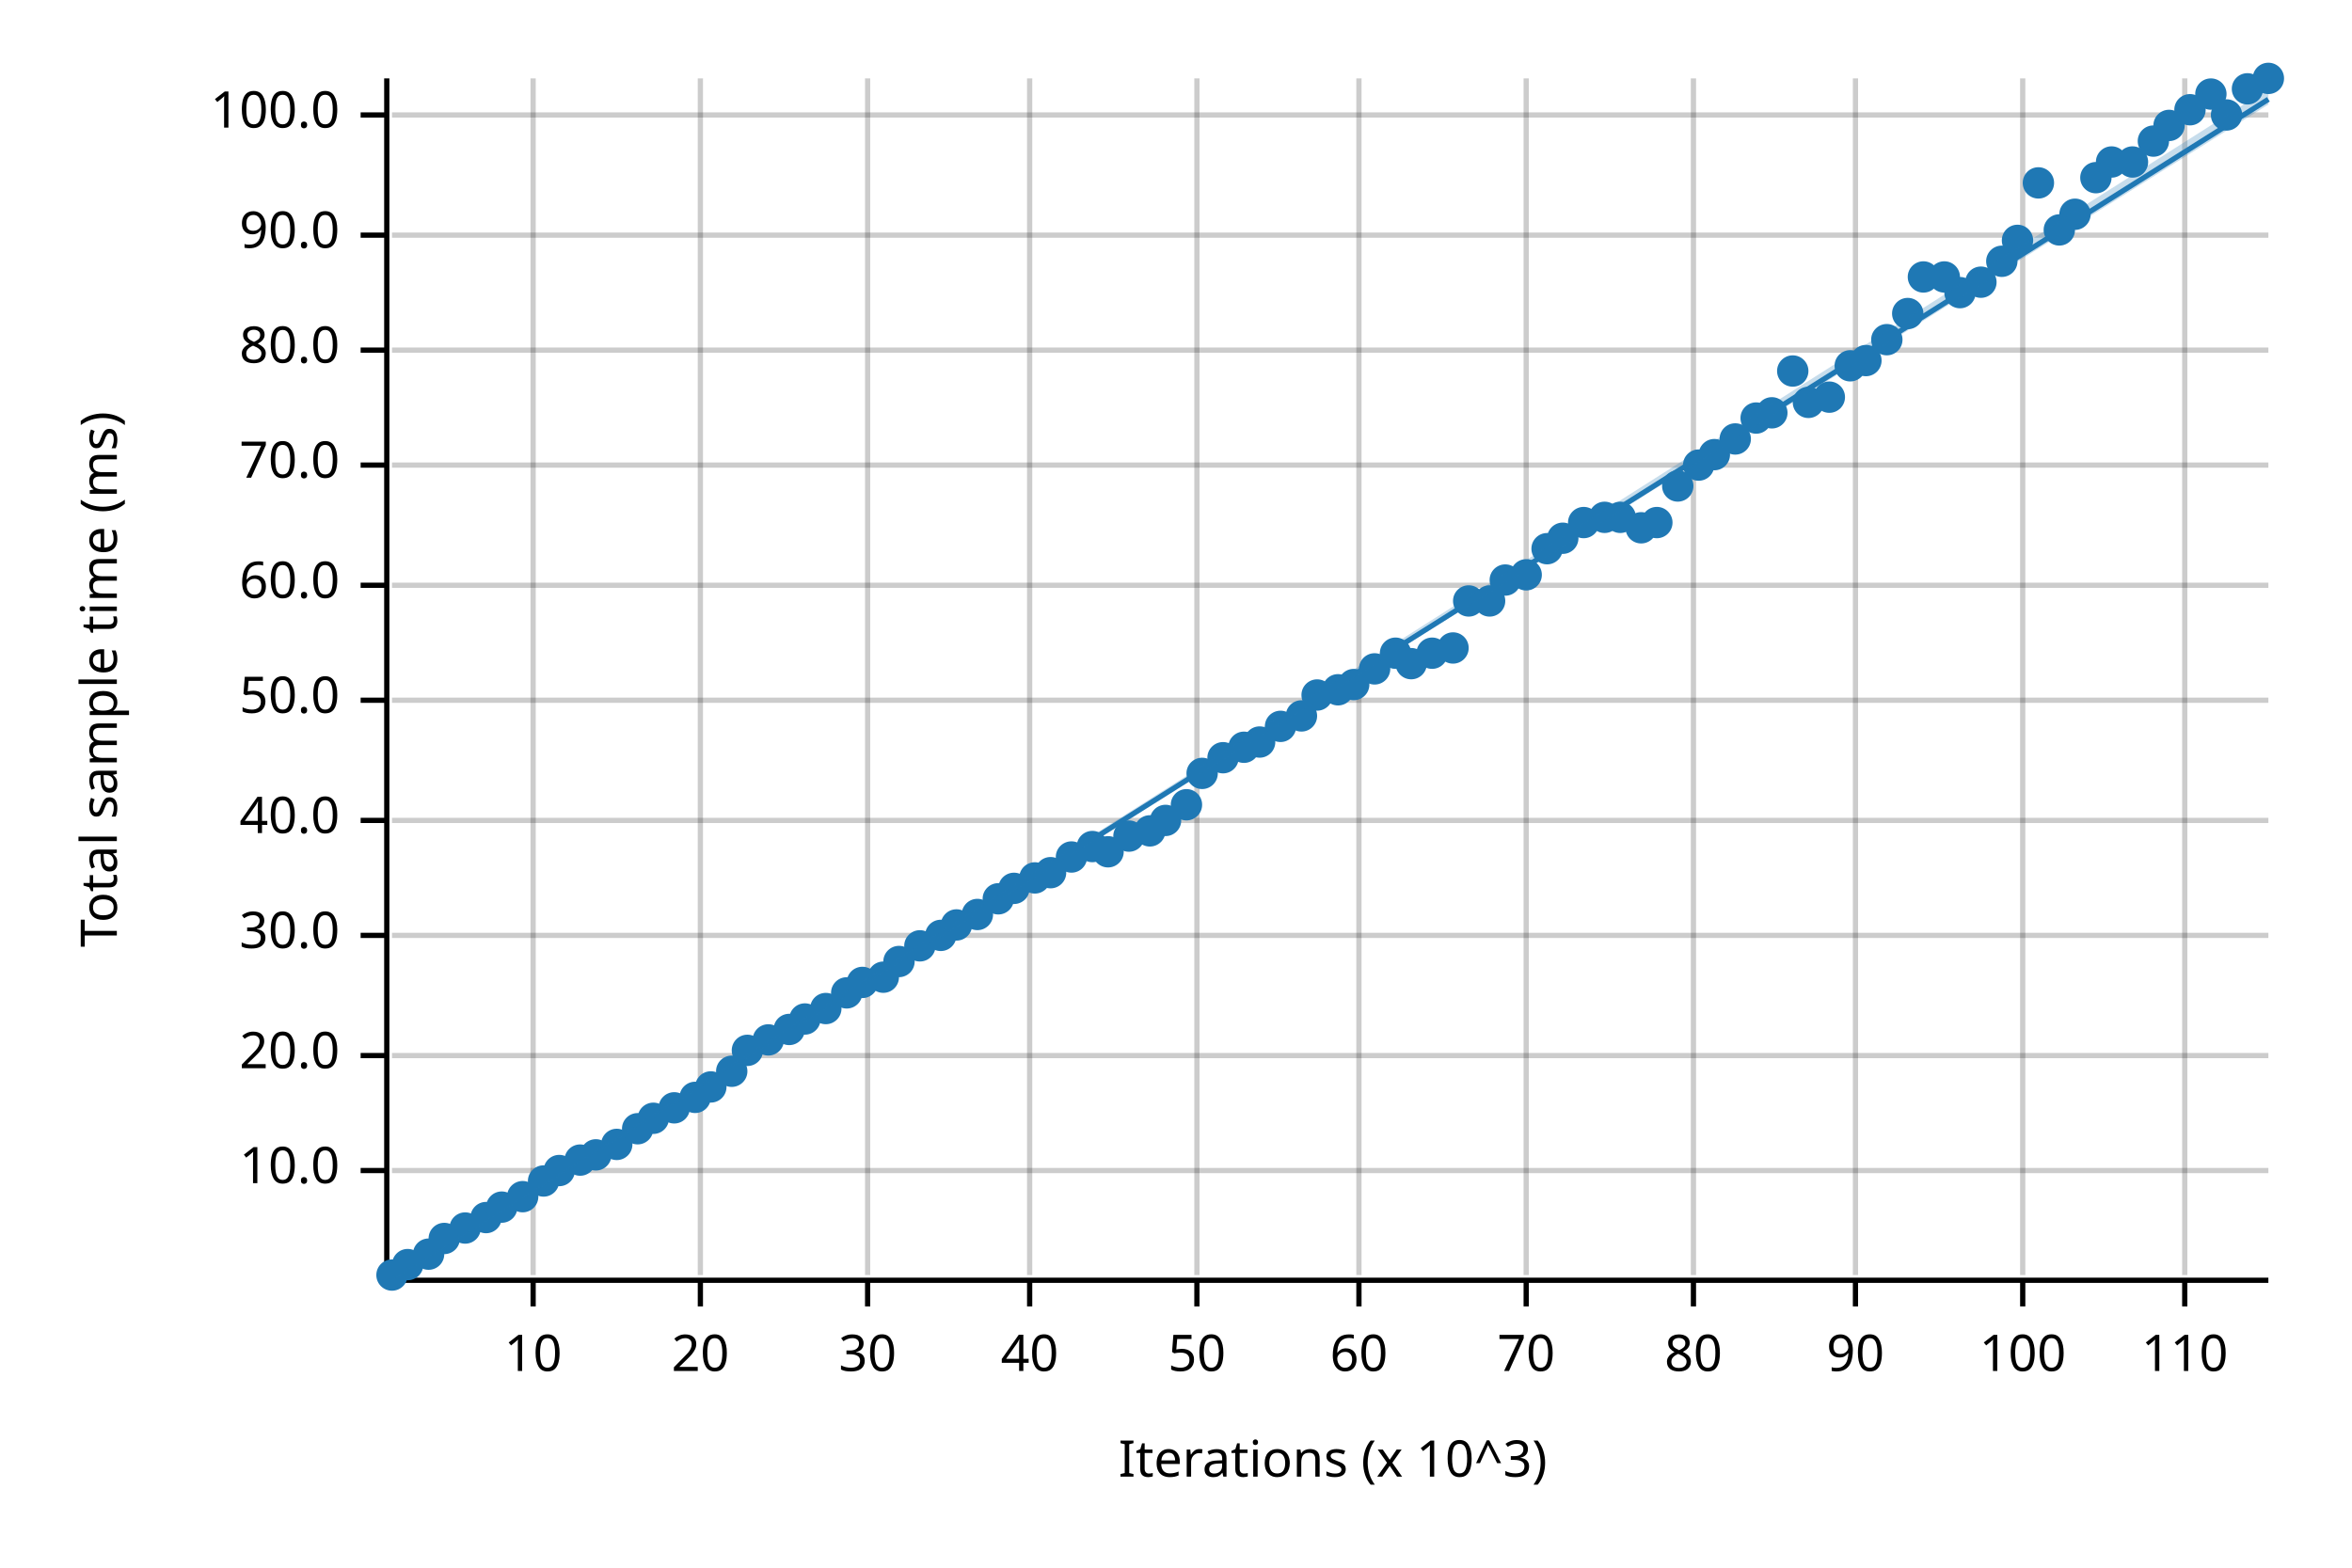
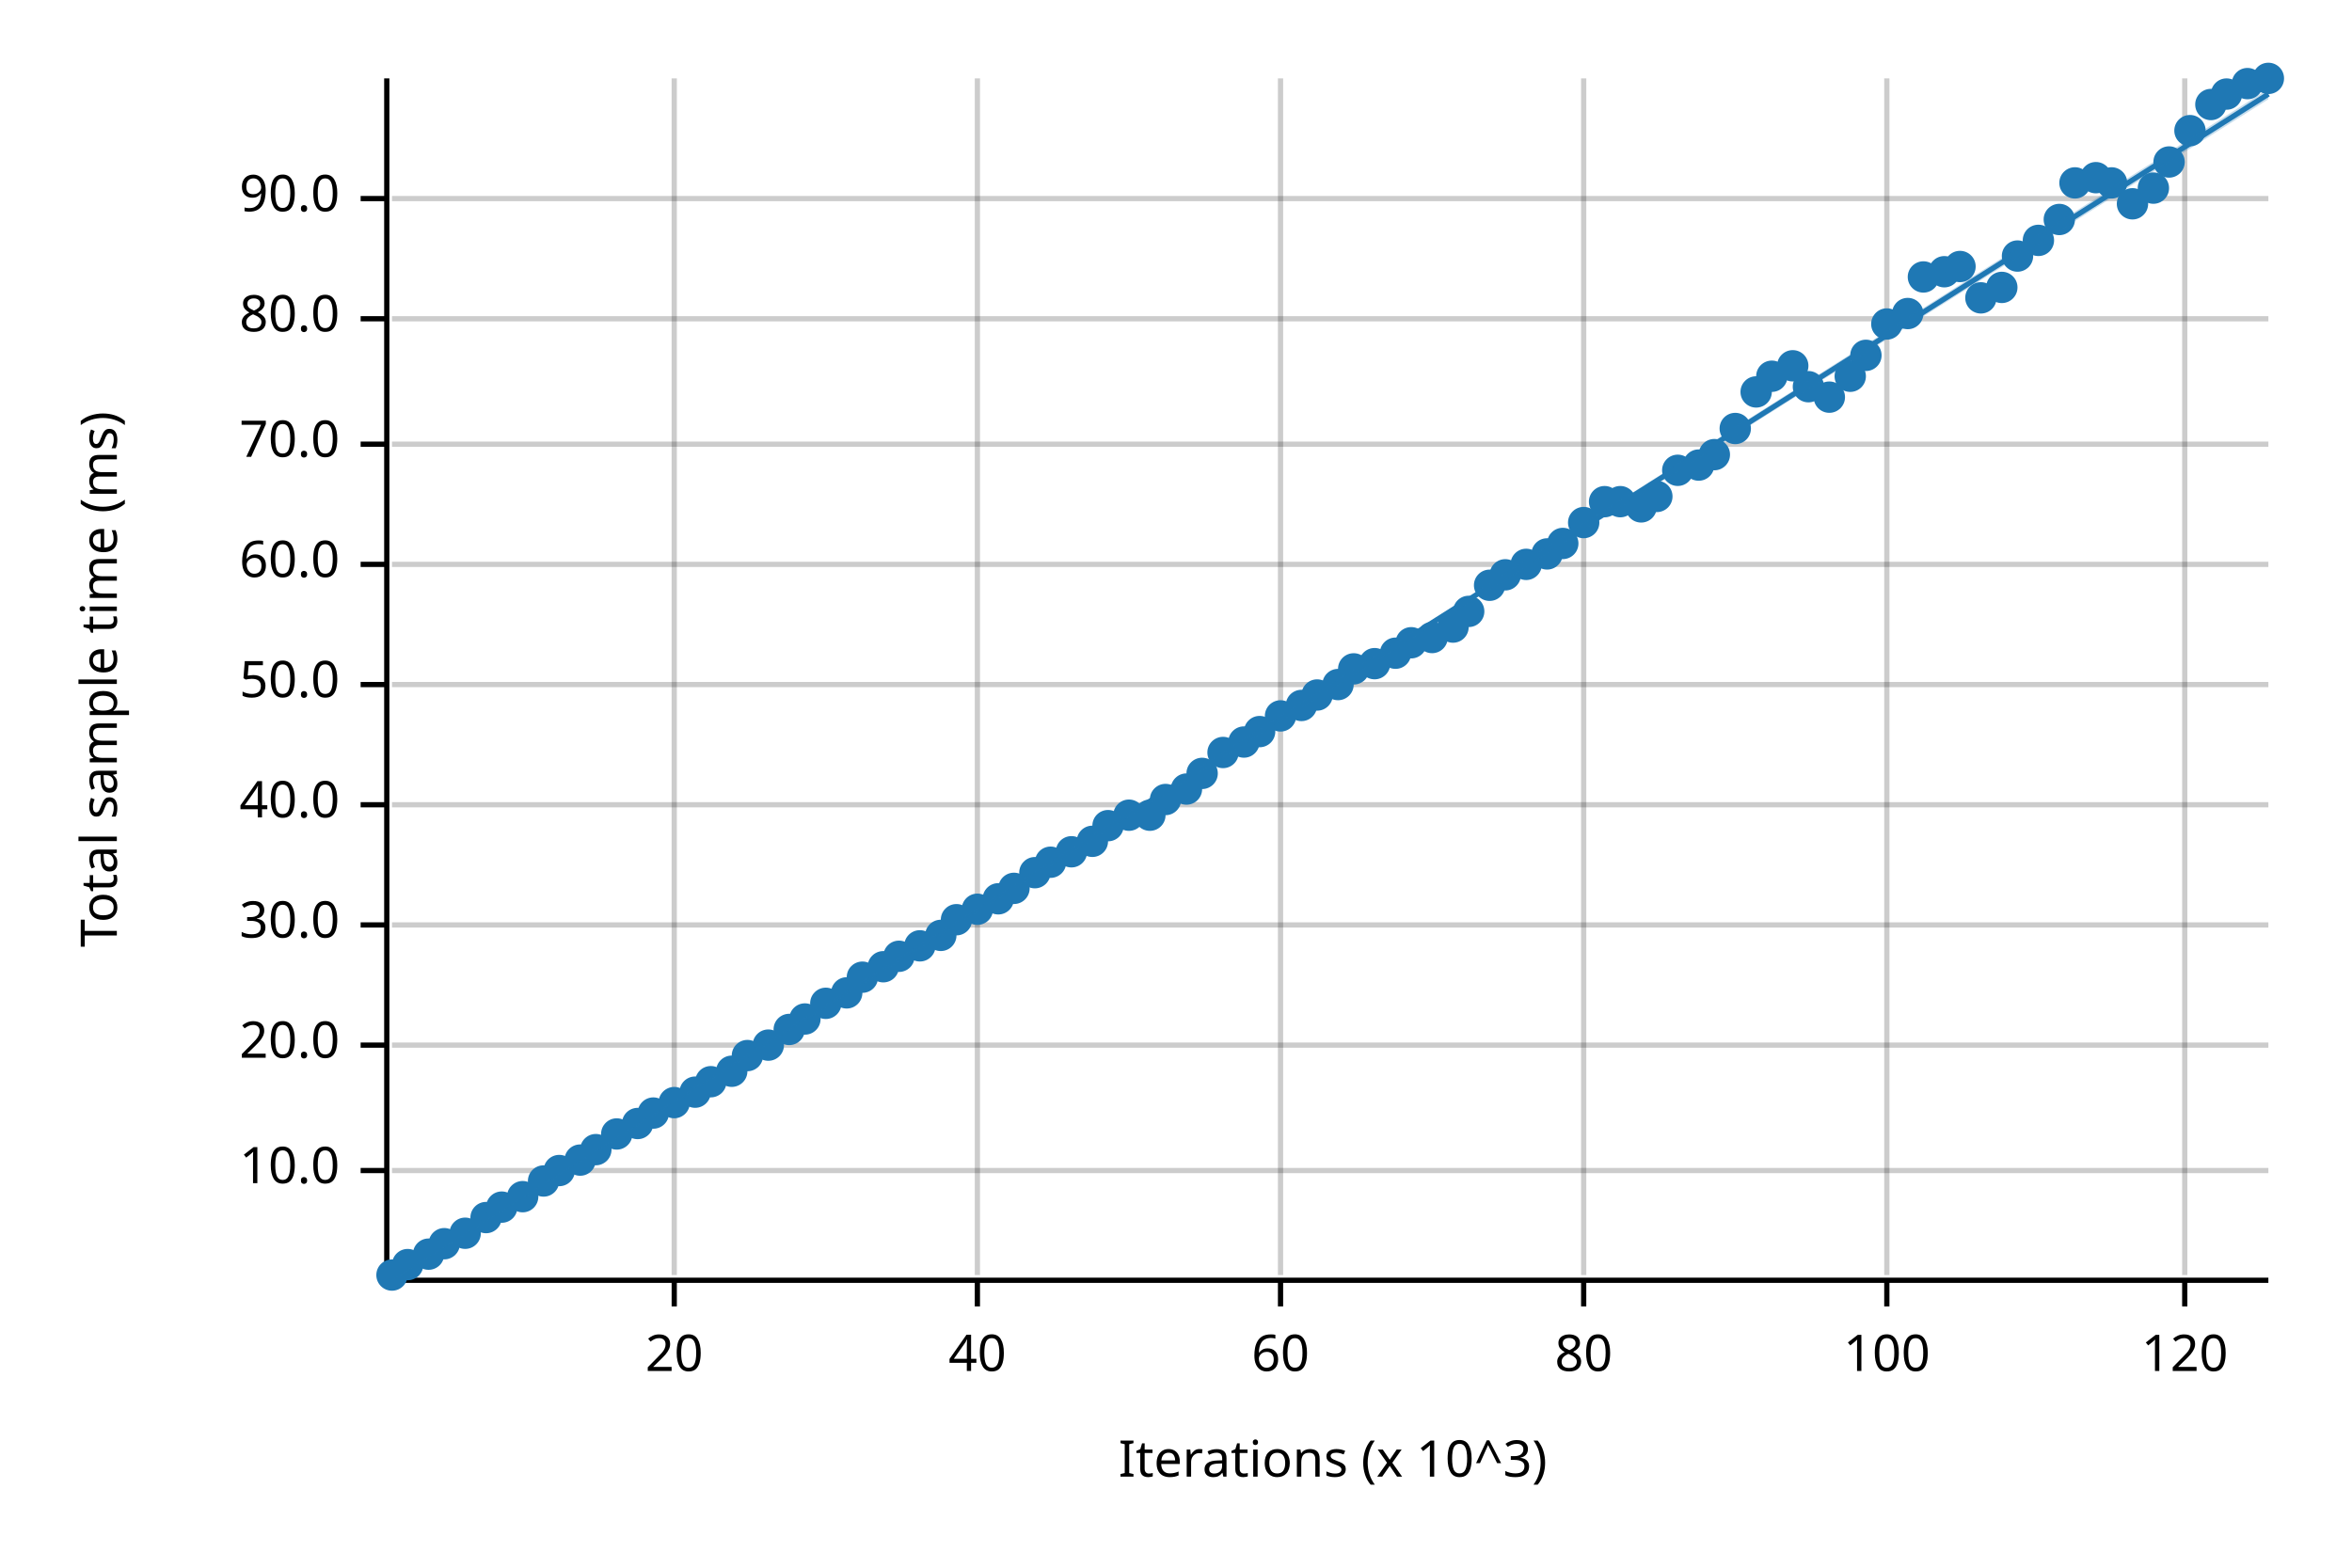
<svg xmlns="http://www.w3.org/2000/svg" width="450" height="300" viewBox="0 0 450 300">
  <text x="15" y="130" dy="0.76em" text-anchor="middle" font-family="sans-serif" font-size="9.677" opacity="1" fill="#000000" transform="rotate(270, 15, 130)">
Total sample time (ms)
</text>
  <text x="255" y="285" dy="-0.5ex" text-anchor="middle" font-family="sans-serif" font-size="9.677" opacity="1" fill="#000000">
Iterations (x 10^3)
</text>
-   <line opacity="0.2" stroke="#000000" stroke-width="1" x1="102" y1="244" x2="102" y2="15" />
-   <line opacity="0.2" stroke="#000000" stroke-width="1" x1="134" y1="244" x2="134" y2="15" />
-   <line opacity="0.2" stroke="#000000" stroke-width="1" x1="166" y1="244" x2="166" y2="15" />
-   <line opacity="0.2" stroke="#000000" stroke-width="1" x1="197" y1="244" x2="197" y2="15" />
-   <line opacity="0.2" stroke="#000000" stroke-width="1" x1="229" y1="244" x2="229" y2="15" />
-   <line opacity="0.2" stroke="#000000" stroke-width="1" x1="260" y1="244" x2="260" y2="15" />
-   <line opacity="0.2" stroke="#000000" stroke-width="1" x1="292" y1="244" x2="292" y2="15" />
-   <line opacity="0.2" stroke="#000000" stroke-width="1" x1="324" y1="244" x2="324" y2="15" />
-   <line opacity="0.2" stroke="#000000" stroke-width="1" x1="355" y1="244" x2="355" y2="15" />
-   <line opacity="0.2" stroke="#000000" stroke-width="1" x1="387" y1="244" x2="387" y2="15" />
+   <line opacity="0.2" stroke="#000000" stroke-width="1" x1="129" y1="244" x2="129" y2="15" />
+   <line opacity="0.2" stroke="#000000" stroke-width="1" x1="187" y1="244" x2="187" y2="15" />
+   <line opacity="0.2" stroke="#000000" stroke-width="1" x1="245" y1="244" x2="245" y2="15" />
+   <line opacity="0.2" stroke="#000000" stroke-width="1" x1="303" y1="244" x2="303" y2="15" />
+   <line opacity="0.2" stroke="#000000" stroke-width="1" x1="361" y1="244" x2="361" y2="15" />
  <line opacity="0.2" stroke="#000000" stroke-width="1" x1="418" y1="244" x2="418" y2="15" />
  <line opacity="0.2" stroke="#000000" stroke-width="1" x1="75" y1="224" x2="434" y2="224" />
-   <line opacity="0.2" stroke="#000000" stroke-width="1" x1="75" y1="202" x2="434" y2="202" />
-   <line opacity="0.2" stroke="#000000" stroke-width="1" x1="75" y1="179" x2="434" y2="179" />
-   <line opacity="0.2" stroke="#000000" stroke-width="1" x1="75" y1="157" x2="434" y2="157" />
-   <line opacity="0.2" stroke="#000000" stroke-width="1" x1="75" y1="134" x2="434" y2="134" />
-   <line opacity="0.2" stroke="#000000" stroke-width="1" x1="75" y1="112" x2="434" y2="112" />
-   <line opacity="0.2" stroke="#000000" stroke-width="1" x1="75" y1="89" x2="434" y2="89" />
-   <line opacity="0.2" stroke="#000000" stroke-width="1" x1="75" y1="67" x2="434" y2="67" />
-   <line opacity="0.2" stroke="#000000" stroke-width="1" x1="75" y1="45" x2="434" y2="45" />
-   <line opacity="0.2" stroke="#000000" stroke-width="1" x1="75" y1="22" x2="434" y2="22" />
+   <line opacity="0.2" stroke="#000000" stroke-width="1" x1="75" y1="200" x2="434" y2="200" />
+   <line opacity="0.2" stroke="#000000" stroke-width="1" x1="75" y1="177" x2="434" y2="177" />
+   <line opacity="0.2" stroke="#000000" stroke-width="1" x1="75" y1="154" x2="434" y2="154" />
+   <line opacity="0.2" stroke="#000000" stroke-width="1" x1="75" y1="131" x2="434" y2="131" />
+   <line opacity="0.2" stroke="#000000" stroke-width="1" x1="75" y1="108" x2="434" y2="108" />
+   <line opacity="0.2" stroke="#000000" stroke-width="1" x1="75" y1="85" x2="434" y2="85" />
+   <line opacity="0.2" stroke="#000000" stroke-width="1" x1="75" y1="61" x2="434" y2="61" />
+   <line opacity="0.2" stroke="#000000" stroke-width="1" x1="75" y1="38" x2="434" y2="38" />
  <polyline fill="none" opacity="1" stroke="#000000" stroke-width="1" points="74,15 74,244 " />
  <text x="65" y="224" dy="0.5ex" text-anchor="end" font-family="sans-serif" font-size="9.677" opacity="1" fill="#000000">
10.0
</text>
  <polyline fill="none" opacity="1" stroke="#000000" stroke-width="1" points="69,224 74,224 " />
-   <text x="65" y="202" dy="0.5ex" text-anchor="end" font-family="sans-serif" font-size="9.677" opacity="1" fill="#000000">
+   <text x="65" y="200" dy="0.5ex" text-anchor="end" font-family="sans-serif" font-size="9.677" opacity="1" fill="#000000">
20.0
</text>
-   <polyline fill="none" opacity="1" stroke="#000000" stroke-width="1" points="69,202 74,202 " />
-   <text x="65" y="179" dy="0.5ex" text-anchor="end" font-family="sans-serif" font-size="9.677" opacity="1" fill="#000000">
+   <polyline fill="none" opacity="1" stroke="#000000" stroke-width="1" points="69,200 74,200 " />
+   <text x="65" y="177" dy="0.5ex" text-anchor="end" font-family="sans-serif" font-size="9.677" opacity="1" fill="#000000">
30.0
</text>
-   <polyline fill="none" opacity="1" stroke="#000000" stroke-width="1" points="69,179 74,179 " />
-   <text x="65" y="157" dy="0.5ex" text-anchor="end" font-family="sans-serif" font-size="9.677" opacity="1" fill="#000000">
+   <polyline fill="none" opacity="1" stroke="#000000" stroke-width="1" points="69,177 74,177 " />
+   <text x="65" y="154" dy="0.5ex" text-anchor="end" font-family="sans-serif" font-size="9.677" opacity="1" fill="#000000">
40.0
</text>
-   <polyline fill="none" opacity="1" stroke="#000000" stroke-width="1" points="69,157 74,157 " />
-   <text x="65" y="134" dy="0.5ex" text-anchor="end" font-family="sans-serif" font-size="9.677" opacity="1" fill="#000000">
+   <polyline fill="none" opacity="1" stroke="#000000" stroke-width="1" points="69,154 74,154 " />
+   <text x="65" y="131" dy="0.5ex" text-anchor="end" font-family="sans-serif" font-size="9.677" opacity="1" fill="#000000">
50.0
</text>
-   <polyline fill="none" opacity="1" stroke="#000000" stroke-width="1" points="69,134 74,134 " />
-   <text x="65" y="112" dy="0.5ex" text-anchor="end" font-family="sans-serif" font-size="9.677" opacity="1" fill="#000000">
+   <polyline fill="none" opacity="1" stroke="#000000" stroke-width="1" points="69,131 74,131 " />
+   <text x="65" y="108" dy="0.5ex" text-anchor="end" font-family="sans-serif" font-size="9.677" opacity="1" fill="#000000">
60.0
</text>
-   <polyline fill="none" opacity="1" stroke="#000000" stroke-width="1" points="69,112 74,112 " />
-   <text x="65" y="89" dy="0.5ex" text-anchor="end" font-family="sans-serif" font-size="9.677" opacity="1" fill="#000000">
+   <polyline fill="none" opacity="1" stroke="#000000" stroke-width="1" points="69,108 74,108 " />
+   <text x="65" y="85" dy="0.5ex" text-anchor="end" font-family="sans-serif" font-size="9.677" opacity="1" fill="#000000">
70.0
</text>
-   <polyline fill="none" opacity="1" stroke="#000000" stroke-width="1" points="69,89 74,89 " />
-   <text x="65" y="67" dy="0.5ex" text-anchor="end" font-family="sans-serif" font-size="9.677" opacity="1" fill="#000000">
+   <polyline fill="none" opacity="1" stroke="#000000" stroke-width="1" points="69,85 74,85 " />
+   <text x="65" y="61" dy="0.5ex" text-anchor="end" font-family="sans-serif" font-size="9.677" opacity="1" fill="#000000">
80.0
</text>
-   <polyline fill="none" opacity="1" stroke="#000000" stroke-width="1" points="69,67 74,67 " />
-   <text x="65" y="45" dy="0.5ex" text-anchor="end" font-family="sans-serif" font-size="9.677" opacity="1" fill="#000000">
+   <polyline fill="none" opacity="1" stroke="#000000" stroke-width="1" points="69,61 74,61 " />
+   <text x="65" y="38" dy="0.5ex" text-anchor="end" font-family="sans-serif" font-size="9.677" opacity="1" fill="#000000">
90.0
</text>
-   <polyline fill="none" opacity="1" stroke="#000000" stroke-width="1" points="69,45 74,45 " />
-   <text x="65" y="22" dy="0.5ex" text-anchor="end" font-family="sans-serif" font-size="9.677" opacity="1" fill="#000000">
- 100.0
- </text>
-   <polyline fill="none" opacity="1" stroke="#000000" stroke-width="1" points="69,22 74,22 " />
+   <polyline fill="none" opacity="1" stroke="#000000" stroke-width="1" points="69,38 74,38 " />
  <polyline fill="none" opacity="1" stroke="#000000" stroke-width="1" points="75,245 434,245 " />
-   <text x="102" y="255" dy="0.76em" text-anchor="middle" font-family="sans-serif" font-size="9.677" opacity="1" fill="#000000">
- 10
- </text>
-   <polyline fill="none" opacity="1" stroke="#000000" stroke-width="1" points="102,245 102,250 " />
-   <text x="134" y="255" dy="0.76em" text-anchor="middle" font-family="sans-serif" font-size="9.677" opacity="1" fill="#000000">
+   <text x="129" y="255" dy="0.76em" text-anchor="middle" font-family="sans-serif" font-size="9.677" opacity="1" fill="#000000">
20
</text>
-   <polyline fill="none" opacity="1" stroke="#000000" stroke-width="1" points="134,245 134,250 " />
-   <text x="166" y="255" dy="0.76em" text-anchor="middle" font-family="sans-serif" font-size="9.677" opacity="1" fill="#000000">
- 30
- </text>
-   <polyline fill="none" opacity="1" stroke="#000000" stroke-width="1" points="166,245 166,250 " />
-   <text x="197" y="255" dy="0.76em" text-anchor="middle" font-family="sans-serif" font-size="9.677" opacity="1" fill="#000000">
+   <polyline fill="none" opacity="1" stroke="#000000" stroke-width="1" points="129,245 129,250 " />
+   <text x="187" y="255" dy="0.76em" text-anchor="middle" font-family="sans-serif" font-size="9.677" opacity="1" fill="#000000">
40
</text>
-   <polyline fill="none" opacity="1" stroke="#000000" stroke-width="1" points="197,245 197,250 " />
-   <text x="229" y="255" dy="0.76em" text-anchor="middle" font-family="sans-serif" font-size="9.677" opacity="1" fill="#000000">
- 50
- </text>
-   <polyline fill="none" opacity="1" stroke="#000000" stroke-width="1" points="229,245 229,250 " />
-   <text x="260" y="255" dy="0.76em" text-anchor="middle" font-family="sans-serif" font-size="9.677" opacity="1" fill="#000000">
+   <polyline fill="none" opacity="1" stroke="#000000" stroke-width="1" points="187,245 187,250 " />
+   <text x="245" y="255" dy="0.76em" text-anchor="middle" font-family="sans-serif" font-size="9.677" opacity="1" fill="#000000">
60
</text>
-   <polyline fill="none" opacity="1" stroke="#000000" stroke-width="1" points="260,245 260,250 " />
-   <text x="292" y="255" dy="0.76em" text-anchor="middle" font-family="sans-serif" font-size="9.677" opacity="1" fill="#000000">
- 70
- </text>
-   <polyline fill="none" opacity="1" stroke="#000000" stroke-width="1" points="292,245 292,250 " />
-   <text x="324" y="255" dy="0.76em" text-anchor="middle" font-family="sans-serif" font-size="9.677" opacity="1" fill="#000000">
+   <polyline fill="none" opacity="1" stroke="#000000" stroke-width="1" points="245,245 245,250 " />
+   <text x="303" y="255" dy="0.76em" text-anchor="middle" font-family="sans-serif" font-size="9.677" opacity="1" fill="#000000">
80
</text>
-   <polyline fill="none" opacity="1" stroke="#000000" stroke-width="1" points="324,245 324,250 " />
-   <text x="355" y="255" dy="0.76em" text-anchor="middle" font-family="sans-serif" font-size="9.677" opacity="1" fill="#000000">
- 90
- </text>
-   <polyline fill="none" opacity="1" stroke="#000000" stroke-width="1" points="355,245 355,250 " />
-   <text x="387" y="255" dy="0.76em" text-anchor="middle" font-family="sans-serif" font-size="9.677" opacity="1" fill="#000000">
+   <polyline fill="none" opacity="1" stroke="#000000" stroke-width="1" points="303,245 303,250 " />
+   <text x="361" y="255" dy="0.76em" text-anchor="middle" font-family="sans-serif" font-size="9.677" opacity="1" fill="#000000">
100
</text>
-   <polyline fill="none" opacity="1" stroke="#000000" stroke-width="1" points="387,245 387,250 " />
+   <polyline fill="none" opacity="1" stroke="#000000" stroke-width="1" points="361,245 361,250 " />
  <text x="418" y="255" dy="0.76em" text-anchor="middle" font-family="sans-serif" font-size="9.677" opacity="1" fill="#000000">
- 110
+ 120
</text>
  <polyline fill="none" opacity="1" stroke="#000000" stroke-width="1" points="418,245 418,250 " />
  <circle cx="75" cy="244" r="3" opacity="1" fill="#1F78B4" stroke="none" stroke-width="1" />
  <circle cx="78" cy="242" r="3" opacity="1" fill="#1F78B4" stroke="none" stroke-width="1" />
  <circle cx="82" cy="240" r="3" opacity="1" fill="#1F78B4" stroke="none" stroke-width="1" />
-   <circle cx="85" cy="237" r="3" opacity="1" fill="#1F78B4" stroke="none" stroke-width="1" />
-   <circle cx="89" cy="235" r="3" opacity="1" fill="#1F78B4" stroke="none" stroke-width="1" />
+   <circle cx="85" cy="238" r="3" opacity="1" fill="#1F78B4" stroke="none" stroke-width="1" />
+   <circle cx="89" cy="236" r="3" opacity="1" fill="#1F78B4" stroke="none" stroke-width="1" />
  <circle cx="93" cy="233" r="3" opacity="1" fill="#1F78B4" stroke="none" stroke-width="1" />
  <circle cx="96" cy="231" r="3" opacity="1" fill="#1F78B4" stroke="none" stroke-width="1" />
  <circle cx="100" cy="229" r="3" opacity="1" fill="#1F78B4" stroke="none" stroke-width="1" />
  <circle cx="104" cy="226" r="3" opacity="1" fill="#1F78B4" stroke="none" stroke-width="1" />
  <circle cx="107" cy="224" r="3" opacity="1" fill="#1F78B4" stroke="none" stroke-width="1" />
  <circle cx="111" cy="222" r="3" opacity="1" fill="#1F78B4" stroke="none" stroke-width="1" />
-   <circle cx="114" cy="221" r="3" opacity="1" fill="#1F78B4" stroke="none" stroke-width="1" />
-   <circle cx="118" cy="219" r="3" opacity="1" fill="#1F78B4" stroke="none" stroke-width="1" />
-   <circle cx="122" cy="216" r="3" opacity="1" fill="#1F78B4" stroke="none" stroke-width="1" />
-   <circle cx="125" cy="214" r="3" opacity="1" fill="#1F78B4" stroke="none" stroke-width="1" />
-   <circle cx="129" cy="212" r="3" opacity="1" fill="#1F78B4" stroke="none" stroke-width="1" />
-   <circle cx="133" cy="210" r="3" opacity="1" fill="#1F78B4" stroke="none" stroke-width="1" />
-   <circle cx="136" cy="208" r="3" opacity="1" fill="#1F78B4" stroke="none" stroke-width="1" />
+   <circle cx="114" cy="220" r="3" opacity="1" fill="#1F78B4" stroke="none" stroke-width="1" />
+   <circle cx="118" cy="217" r="3" opacity="1" fill="#1F78B4" stroke="none" stroke-width="1" />
+   <circle cx="122" cy="215" r="3" opacity="1" fill="#1F78B4" stroke="none" stroke-width="1" />
+   <circle cx="125" cy="213" r="3" opacity="1" fill="#1F78B4" stroke="none" stroke-width="1" />
+   <circle cx="129" cy="211" r="3" opacity="1" fill="#1F78B4" stroke="none" stroke-width="1" />
+   <circle cx="133" cy="209" r="3" opacity="1" fill="#1F78B4" stroke="none" stroke-width="1" />
+   <circle cx="136" cy="207" r="3" opacity="1" fill="#1F78B4" stroke="none" stroke-width="1" />
  <circle cx="140" cy="205" r="3" opacity="1" fill="#1F78B4" stroke="none" stroke-width="1" />
-   <circle cx="143" cy="201" r="3" opacity="1" fill="#1F78B4" stroke="none" stroke-width="1" />
-   <circle cx="147" cy="199" r="3" opacity="1" fill="#1F78B4" stroke="none" stroke-width="1" />
+   <circle cx="143" cy="202" r="3" opacity="1" fill="#1F78B4" stroke="none" stroke-width="1" />
+   <circle cx="147" cy="200" r="3" opacity="1" fill="#1F78B4" stroke="none" stroke-width="1" />
  <circle cx="151" cy="197" r="3" opacity="1" fill="#1F78B4" stroke="none" stroke-width="1" />
  <circle cx="154" cy="195" r="3" opacity="1" fill="#1F78B4" stroke="none" stroke-width="1" />
-   <circle cx="158" cy="193" r="3" opacity="1" fill="#1F78B4" stroke="none" stroke-width="1" />
+   <circle cx="158" cy="192" r="3" opacity="1" fill="#1F78B4" stroke="none" stroke-width="1" />
  <circle cx="162" cy="190" r="3" opacity="1" fill="#1F78B4" stroke="none" stroke-width="1" />
-   <circle cx="165" cy="188" r="3" opacity="1" fill="#1F78B4" stroke="none" stroke-width="1" />
-   <circle cx="169" cy="187" r="3" opacity="1" fill="#1F78B4" stroke="none" stroke-width="1" />
-   <circle cx="172" cy="184" r="3" opacity="1" fill="#1F78B4" stroke="none" stroke-width="1" />
+   <circle cx="165" cy="187" r="3" opacity="1" fill="#1F78B4" stroke="none" stroke-width="1" />
+   <circle cx="169" cy="185" r="3" opacity="1" fill="#1F78B4" stroke="none" stroke-width="1" />
+   <circle cx="172" cy="183" r="3" opacity="1" fill="#1F78B4" stroke="none" stroke-width="1" />
  <circle cx="176" cy="181" r="3" opacity="1" fill="#1F78B4" stroke="none" stroke-width="1" />
  <circle cx="180" cy="179" r="3" opacity="1" fill="#1F78B4" stroke="none" stroke-width="1" />
-   <circle cx="183" cy="177" r="3" opacity="1" fill="#1F78B4" stroke="none" stroke-width="1" />
-   <circle cx="187" cy="175" r="3" opacity="1" fill="#1F78B4" stroke="none" stroke-width="1" />
+   <circle cx="183" cy="176" r="3" opacity="1" fill="#1F78B4" stroke="none" stroke-width="1" />
+   <circle cx="187" cy="174" r="3" opacity="1" fill="#1F78B4" stroke="none" stroke-width="1" />
  <circle cx="191" cy="172" r="3" opacity="1" fill="#1F78B4" stroke="none" stroke-width="1" />
  <circle cx="194" cy="170" r="3" opacity="1" fill="#1F78B4" stroke="none" stroke-width="1" />
-   <circle cx="198" cy="168" r="3" opacity="1" fill="#1F78B4" stroke="none" stroke-width="1" />
-   <circle cx="201" cy="167" r="3" opacity="1" fill="#1F78B4" stroke="none" stroke-width="1" />
-   <circle cx="205" cy="164" r="3" opacity="1" fill="#1F78B4" stroke="none" stroke-width="1" />
-   <circle cx="209" cy="162" r="3" opacity="1" fill="#1F78B4" stroke="none" stroke-width="1" />
-   <circle cx="212" cy="163" r="3" opacity="1" fill="#1F78B4" stroke="none" stroke-width="1" />
-   <circle cx="216" cy="160" r="3" opacity="1" fill="#1F78B4" stroke="none" stroke-width="1" />
-   <circle cx="220" cy="159" r="3" opacity="1" fill="#1F78B4" stroke="none" stroke-width="1" />
-   <circle cx="223" cy="157" r="3" opacity="1" fill="#1F78B4" stroke="none" stroke-width="1" />
-   <circle cx="227" cy="154" r="3" opacity="1" fill="#1F78B4" stroke="none" stroke-width="1" />
+   <circle cx="198" cy="167" r="3" opacity="1" fill="#1F78B4" stroke="none" stroke-width="1" />
+   <circle cx="201" cy="165" r="3" opacity="1" fill="#1F78B4" stroke="none" stroke-width="1" />
+   <circle cx="205" cy="163" r="3" opacity="1" fill="#1F78B4" stroke="none" stroke-width="1" />
+   <circle cx="209" cy="161" r="3" opacity="1" fill="#1F78B4" stroke="none" stroke-width="1" />
+   <circle cx="212" cy="158" r="3" opacity="1" fill="#1F78B4" stroke="none" stroke-width="1" />
+   <circle cx="216" cy="156" r="3" opacity="1" fill="#1F78B4" stroke="none" stroke-width="1" />
+   <circle cx="220" cy="156" r="3" opacity="1" fill="#1F78B4" stroke="none" stroke-width="1" />
+   <circle cx="223" cy="153" r="3" opacity="1" fill="#1F78B4" stroke="none" stroke-width="1" />
+   <circle cx="227" cy="151" r="3" opacity="1" fill="#1F78B4" stroke="none" stroke-width="1" />
  <circle cx="230" cy="148" r="3" opacity="1" fill="#1F78B4" stroke="none" stroke-width="1" />
-   <circle cx="234" cy="145" r="3" opacity="1" fill="#1F78B4" stroke="none" stroke-width="1" />
-   <circle cx="238" cy="143" r="3" opacity="1" fill="#1F78B4" stroke="none" stroke-width="1" />
-   <circle cx="241" cy="142" r="3" opacity="1" fill="#1F78B4" stroke="none" stroke-width="1" />
-   <circle cx="245" cy="139" r="3" opacity="1" fill="#1F78B4" stroke="none" stroke-width="1" />
-   <circle cx="249" cy="137" r="3" opacity="1" fill="#1F78B4" stroke="none" stroke-width="1" />
+   <circle cx="234" cy="144" r="3" opacity="1" fill="#1F78B4" stroke="none" stroke-width="1" />
+   <circle cx="238" cy="142" r="3" opacity="1" fill="#1F78B4" stroke="none" stroke-width="1" />
+   <circle cx="241" cy="140" r="3" opacity="1" fill="#1F78B4" stroke="none" stroke-width="1" />
+   <circle cx="245" cy="137" r="3" opacity="1" fill="#1F78B4" stroke="none" stroke-width="1" />
+   <circle cx="249" cy="135" r="3" opacity="1" fill="#1F78B4" stroke="none" stroke-width="1" />
  <circle cx="252" cy="133" r="3" opacity="1" fill="#1F78B4" stroke="none" stroke-width="1" />
-   <circle cx="256" cy="132" r="3" opacity="1" fill="#1F78B4" stroke="none" stroke-width="1" />
-   <circle cx="259" cy="131" r="3" opacity="1" fill="#1F78B4" stroke="none" stroke-width="1" />
-   <circle cx="263" cy="128" r="3" opacity="1" fill="#1F78B4" stroke="none" stroke-width="1" />
+   <circle cx="256" cy="131" r="3" opacity="1" fill="#1F78B4" stroke="none" stroke-width="1" />
+   <circle cx="259" cy="128" r="3" opacity="1" fill="#1F78B4" stroke="none" stroke-width="1" />
+   <circle cx="263" cy="127" r="3" opacity="1" fill="#1F78B4" stroke="none" stroke-width="1" />
  <circle cx="267" cy="125" r="3" opacity="1" fill="#1F78B4" stroke="none" stroke-width="1" />
-   <circle cx="270" cy="127" r="3" opacity="1" fill="#1F78B4" stroke="none" stroke-width="1" />
-   <circle cx="274" cy="125" r="3" opacity="1" fill="#1F78B4" stroke="none" stroke-width="1" />
-   <circle cx="278" cy="124" r="3" opacity="1" fill="#1F78B4" stroke="none" stroke-width="1" />
-   <circle cx="281" cy="115" r="3" opacity="1" fill="#1F78B4" stroke="none" stroke-width="1" />
-   <circle cx="285" cy="115" r="3" opacity="1" fill="#1F78B4" stroke="none" stroke-width="1" />
-   <circle cx="288" cy="111" r="3" opacity="1" fill="#1F78B4" stroke="none" stroke-width="1" />
-   <circle cx="292" cy="110" r="3" opacity="1" fill="#1F78B4" stroke="none" stroke-width="1" />
-   <circle cx="296" cy="105" r="3" opacity="1" fill="#1F78B4" stroke="none" stroke-width="1" />
-   <circle cx="299" cy="103" r="3" opacity="1" fill="#1F78B4" stroke="none" stroke-width="1" />
+   <circle cx="270" cy="123" r="3" opacity="1" fill="#1F78B4" stroke="none" stroke-width="1" />
+   <circle cx="274" cy="122" r="3" opacity="1" fill="#1F78B4" stroke="none" stroke-width="1" />
+   <circle cx="278" cy="120" r="3" opacity="1" fill="#1F78B4" stroke="none" stroke-width="1" />
+   <circle cx="281" cy="117" r="3" opacity="1" fill="#1F78B4" stroke="none" stroke-width="1" />
+   <circle cx="285" cy="112" r="3" opacity="1" fill="#1F78B4" stroke="none" stroke-width="1" />
+   <circle cx="288" cy="110" r="3" opacity="1" fill="#1F78B4" stroke="none" stroke-width="1" />
+   <circle cx="292" cy="108" r="3" opacity="1" fill="#1F78B4" stroke="none" stroke-width="1" />
+   <circle cx="296" cy="106" r="3" opacity="1" fill="#1F78B4" stroke="none" stroke-width="1" />
+   <circle cx="299" cy="104" r="3" opacity="1" fill="#1F78B4" stroke="none" stroke-width="1" />
  <circle cx="303" cy="100" r="3" opacity="1" fill="#1F78B4" stroke="none" stroke-width="1" />
-   <circle cx="307" cy="99" r="3" opacity="1" fill="#1F78B4" stroke="none" stroke-width="1" />
-   <circle cx="310" cy="99" r="3" opacity="1" fill="#1F78B4" stroke="none" stroke-width="1" />
-   <circle cx="314" cy="101" r="3" opacity="1" fill="#1F78B4" stroke="none" stroke-width="1" />
-   <circle cx="317" cy="100" r="3" opacity="1" fill="#1F78B4" stroke="none" stroke-width="1" />
-   <circle cx="321" cy="93" r="3" opacity="1" fill="#1F78B4" stroke="none" stroke-width="1" />
+   <circle cx="307" cy="96" r="3" opacity="1" fill="#1F78B4" stroke="none" stroke-width="1" />
+   <circle cx="310" cy="96" r="3" opacity="1" fill="#1F78B4" stroke="none" stroke-width="1" />
+   <circle cx="314" cy="97" r="3" opacity="1" fill="#1F78B4" stroke="none" stroke-width="1" />
+   <circle cx="317" cy="95" r="3" opacity="1" fill="#1F78B4" stroke="none" stroke-width="1" />
+   <circle cx="321" cy="90" r="3" opacity="1" fill="#1F78B4" stroke="none" stroke-width="1" />
  <circle cx="325" cy="89" r="3" opacity="1" fill="#1F78B4" stroke="none" stroke-width="1" />
  <circle cx="328" cy="87" r="3" opacity="1" fill="#1F78B4" stroke="none" stroke-width="1" />
-   <circle cx="332" cy="84" r="3" opacity="1" fill="#1F78B4" stroke="none" stroke-width="1" />
-   <circle cx="336" cy="80" r="3" opacity="1" fill="#1F78B4" stroke="none" stroke-width="1" />
-   <circle cx="339" cy="79" r="3" opacity="1" fill="#1F78B4" stroke="none" stroke-width="1" />
-   <circle cx="343" cy="71" r="3" opacity="1" fill="#1F78B4" stroke="none" stroke-width="1" />
-   <circle cx="346" cy="77" r="3" opacity="1" fill="#1F78B4" stroke="none" stroke-width="1" />
+   <circle cx="332" cy="82" r="3" opacity="1" fill="#1F78B4" stroke="none" stroke-width="1" />
+   <circle cx="336" cy="75" r="3" opacity="1" fill="#1F78B4" stroke="none" stroke-width="1" />
+   <circle cx="339" cy="72" r="3" opacity="1" fill="#1F78B4" stroke="none" stroke-width="1" />
+   <circle cx="343" cy="70" r="3" opacity="1" fill="#1F78B4" stroke="none" stroke-width="1" />
+   <circle cx="346" cy="74" r="3" opacity="1" fill="#1F78B4" stroke="none" stroke-width="1" />
  <circle cx="350" cy="76" r="3" opacity="1" fill="#1F78B4" stroke="none" stroke-width="1" />
-   <circle cx="354" cy="70" r="3" opacity="1" fill="#1F78B4" stroke="none" stroke-width="1" />
-   <circle cx="357" cy="69" r="3" opacity="1" fill="#1F78B4" stroke="none" stroke-width="1" />
-   <circle cx="361" cy="65" r="3" opacity="1" fill="#1F78B4" stroke="none" stroke-width="1" />
+   <circle cx="354" cy="72" r="3" opacity="1" fill="#1F78B4" stroke="none" stroke-width="1" />
+   <circle cx="357" cy="68" r="3" opacity="1" fill="#1F78B4" stroke="none" stroke-width="1" />
+   <circle cx="361" cy="62" r="3" opacity="1" fill="#1F78B4" stroke="none" stroke-width="1" />
  <circle cx="365" cy="60" r="3" opacity="1" fill="#1F78B4" stroke="none" stroke-width="1" />
  <circle cx="368" cy="53" r="3" opacity="1" fill="#1F78B4" stroke="none" stroke-width="1" />
-   <circle cx="372" cy="53" r="3" opacity="1" fill="#1F78B4" stroke="none" stroke-width="1" />
-   <circle cx="375" cy="56" r="3" opacity="1" fill="#1F78B4" stroke="none" stroke-width="1" />
-   <circle cx="379" cy="54" r="3" opacity="1" fill="#1F78B4" stroke="none" stroke-width="1" />
-   <circle cx="383" cy="50" r="3" opacity="1" fill="#1F78B4" stroke="none" stroke-width="1" />
-   <circle cx="386" cy="46" r="3" opacity="1" fill="#1F78B4" stroke="none" stroke-width="1" />
-   <circle cx="390" cy="35" r="3" opacity="1" fill="#1F78B4" stroke="none" stroke-width="1" />
-   <circle cx="394" cy="44" r="3" opacity="1" fill="#1F78B4" stroke="none" stroke-width="1" />
-   <circle cx="397" cy="41" r="3" opacity="1" fill="#1F78B4" stroke="none" stroke-width="1" />
+   <circle cx="372" cy="52" r="3" opacity="1" fill="#1F78B4" stroke="none" stroke-width="1" />
+   <circle cx="375" cy="51" r="3" opacity="1" fill="#1F78B4" stroke="none" stroke-width="1" />
+   <circle cx="379" cy="57" r="3" opacity="1" fill="#1F78B4" stroke="none" stroke-width="1" />
+   <circle cx="383" cy="55" r="3" opacity="1" fill="#1F78B4" stroke="none" stroke-width="1" />
+   <circle cx="386" cy="49" r="3" opacity="1" fill="#1F78B4" stroke="none" stroke-width="1" />
+   <circle cx="390" cy="46" r="3" opacity="1" fill="#1F78B4" stroke="none" stroke-width="1" />
+   <circle cx="394" cy="42" r="3" opacity="1" fill="#1F78B4" stroke="none" stroke-width="1" />
+   <circle cx="397" cy="35" r="3" opacity="1" fill="#1F78B4" stroke="none" stroke-width="1" />
  <circle cx="401" cy="34" r="3" opacity="1" fill="#1F78B4" stroke="none" stroke-width="1" />
-   <circle cx="404" cy="31" r="3" opacity="1" fill="#1F78B4" stroke="none" stroke-width="1" />
-   <circle cx="408" cy="31" r="3" opacity="1" fill="#1F78B4" stroke="none" stroke-width="1" />
-   <circle cx="412" cy="27" r="3" opacity="1" fill="#1F78B4" stroke="none" stroke-width="1" />
-   <circle cx="415" cy="24" r="3" opacity="1" fill="#1F78B4" stroke="none" stroke-width="1" />
-   <circle cx="419" cy="21" r="3" opacity="1" fill="#1F78B4" stroke="none" stroke-width="1" />
-   <circle cx="423" cy="18" r="3" opacity="1" fill="#1F78B4" stroke="none" stroke-width="1" />
-   <circle cx="426" cy="22" r="3" opacity="1" fill="#1F78B4" stroke="none" stroke-width="1" />
-   <circle cx="430" cy="17" r="3" opacity="1" fill="#1F78B4" stroke="none" stroke-width="1" />
+   <circle cx="404" cy="35" r="3" opacity="1" fill="#1F78B4" stroke="none" stroke-width="1" />
+   <circle cx="408" cy="39" r="3" opacity="1" fill="#1F78B4" stroke="none" stroke-width="1" />
+   <circle cx="412" cy="36" r="3" opacity="1" fill="#1F78B4" stroke="none" stroke-width="1" />
+   <circle cx="415" cy="31" r="3" opacity="1" fill="#1F78B4" stroke="none" stroke-width="1" />
+   <circle cx="419" cy="25" r="3" opacity="1" fill="#1F78B4" stroke="none" stroke-width="1" />
+   <circle cx="423" cy="20" r="3" opacity="1" fill="#1F78B4" stroke="none" stroke-width="1" />
+   <circle cx="426" cy="18" r="3" opacity="1" fill="#1F78B4" stroke="none" stroke-width="1" />
+   <circle cx="430" cy="16" r="3" opacity="1" fill="#1F78B4" stroke="none" stroke-width="1" />
  <circle cx="434" cy="15" r="3" opacity="1" fill="#1F78B4" stroke="none" stroke-width="1" />
-   <polyline fill="none" opacity="1" stroke="#1F78B4" stroke-width="1" points="75,245 434,19 " />
-   <polygon opacity="0.25" fill="#1F78B4" points="75,245 434,20 434,17 " />
+   <polyline fill="none" opacity="1" stroke="#1F78B4" stroke-width="1" points="75,245 434,18 " />
+   <polygon opacity="0.25" fill="#1F78B4" points="75,245 434,19 434,17 " />
</svg>
